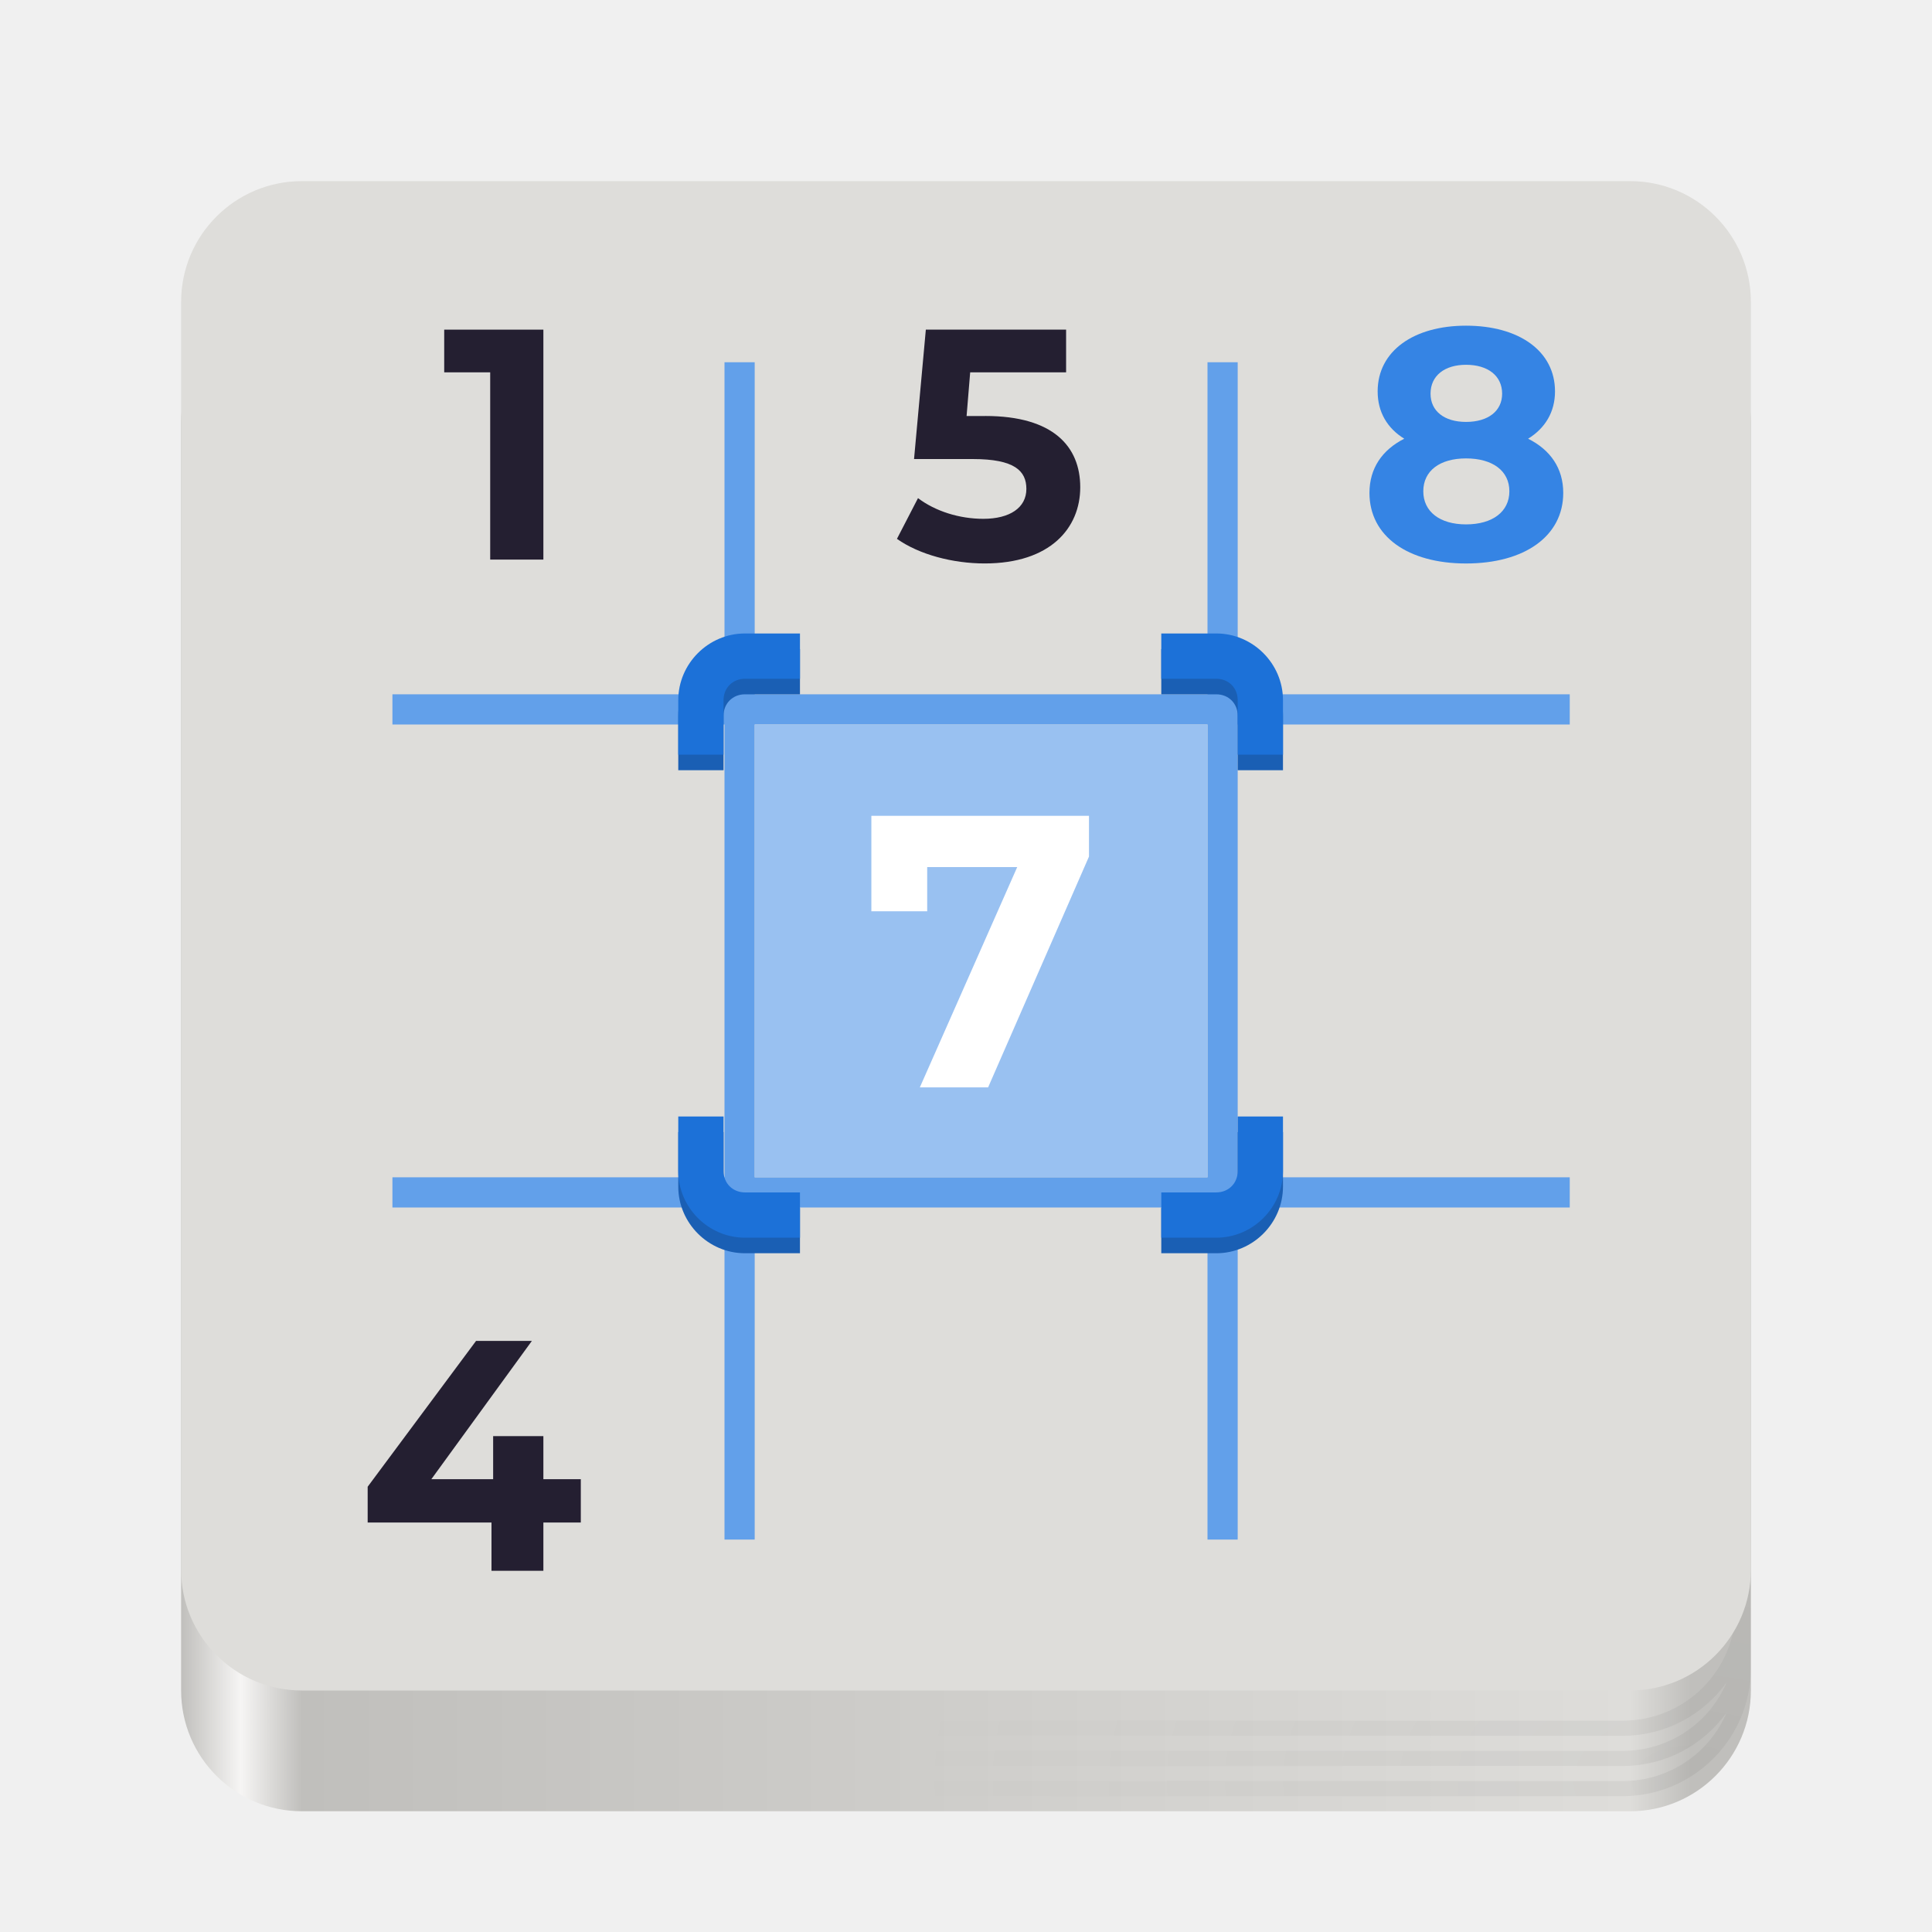
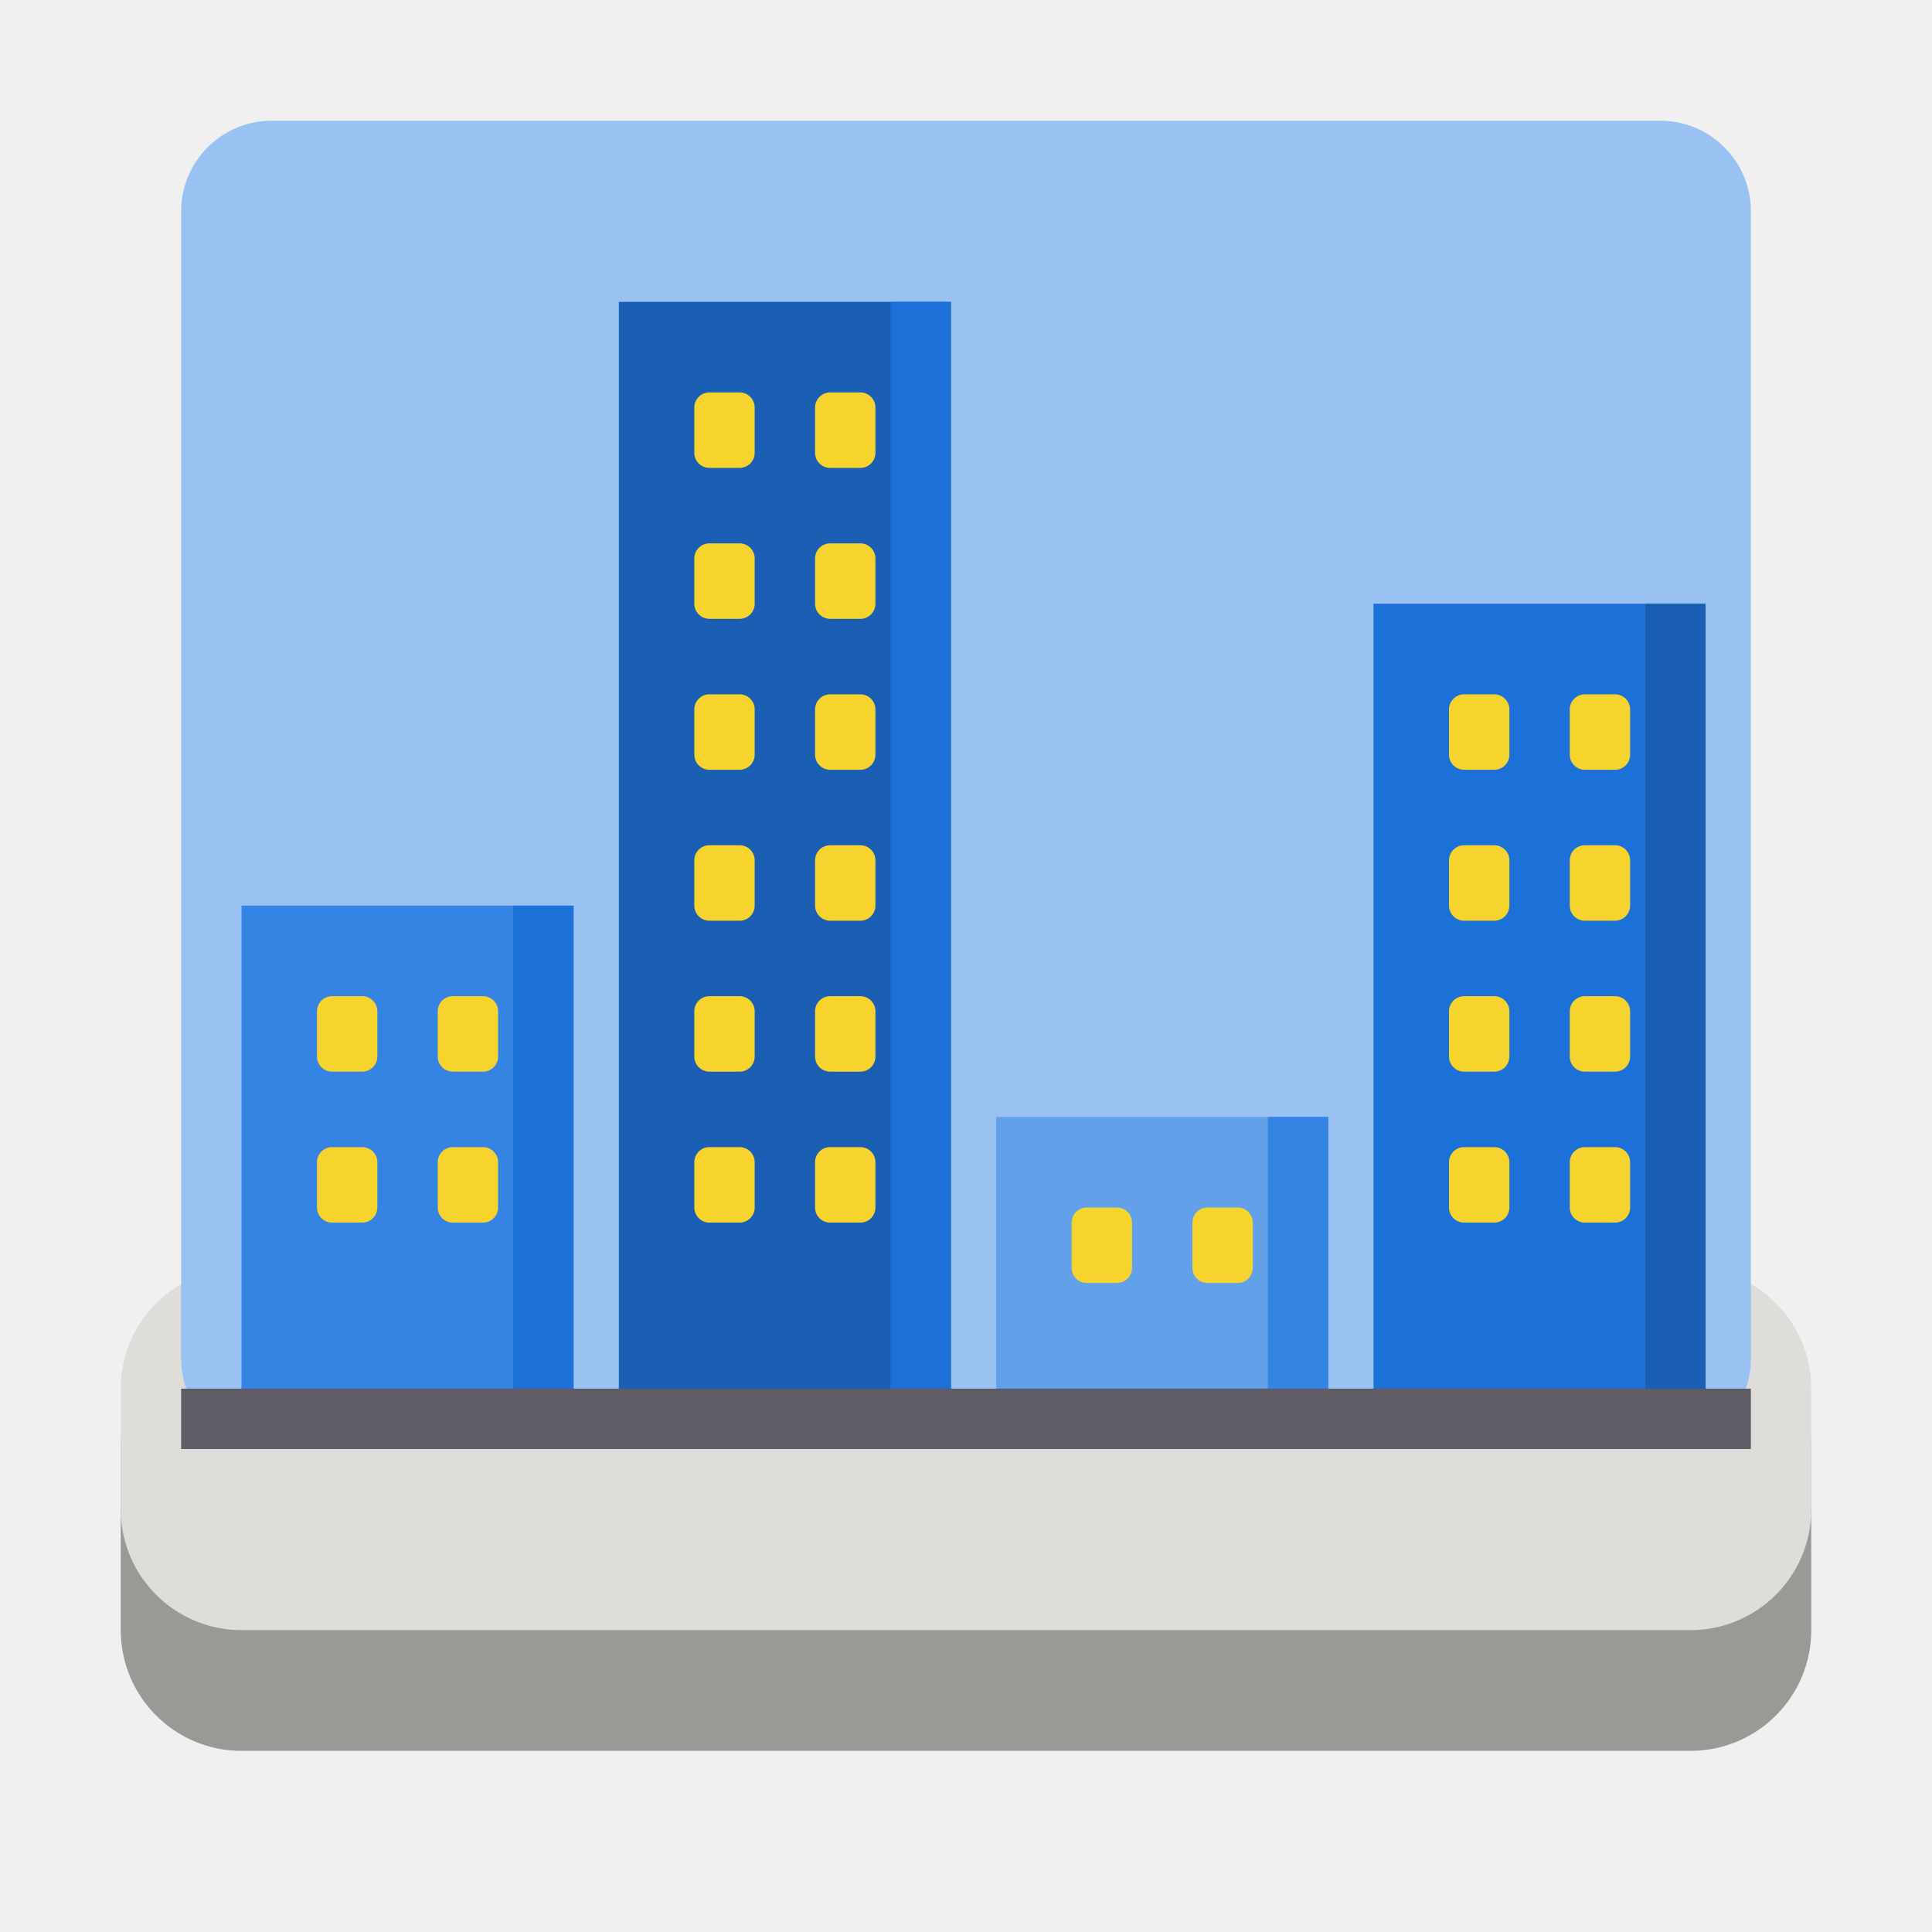
- <svg xmlns="http://www.w3.org/2000/svg" height="128px" viewBox="0 0 128 128" width="128px">
-   <linearGradient id="a" gradientTransform="matrix(0.232143 0 0 0.328947 -8.566925 267.827)" gradientUnits="userSpaceOnUse" x1="88.596" x2="536.596" y1="-449.394" y2="-449.394">
-     <stop offset="0" stop-color="#c0bfbc" />
-     <stop offset="0.038" stop-color="#f6f5f4" />
-     <stop offset="0.077" stop-color="#c0bfbc" />
-     <stop offset="0.923" stop-color="#deddda" />
-     <stop offset="0.962" stop-color="#c0bfbc" />
-     <stop offset="1" stop-color="#c0bfbc" />
-   </linearGradient>
-   <radialGradient id="b" cx="-256" cy="311.78" gradientTransform="matrix(1 0 0 0.607197 368 -71.31176)" gradientUnits="userSpaceOnUse" r="52.002">
-     <stop offset="0" stop-opacity="0.053" />
-     <stop offset="1" stop-opacity="0" />
-   </radialGradient>
-   <path d="m 20 20 h 88 c 4.418 0 8 3.582 8 8 v 84 c 0 4.418 -3.582 8 -8 8 h -88 c -4.418 0 -8 -3.582 -8 -8 v -84 c 0 -4.418 3.582 -8 8 -8 z m 0 0" fill="url(#a)" />
-   <path d="m 20.496 51.848 c -4.699 0 -8.5 3.801 -8.5 8.5 v 50.152 c 0 4.699 3.801 8.5 8.5 8.5 h 87.004 c 4.699 0 8.5 -3.801 8.5 -8.5 v -50.152 c 0 -4.699 -3.801 -8.5 -8.5 -8.5 z m 0 1 h 87.004 c 3.109 0 5.762 1.863 6.898 4.543 c -1.539 -2.145 -4.051 -3.543 -6.898 -3.543 h -87.004 c -2.848 0 -5.359 1.398 -6.902 3.543 c 1.141 -2.68 3.793 -4.543 6.902 -4.543 z m 0 2 h 87.004 c 3.109 0 5.762 1.863 6.898 4.543 c -1.539 -2.145 -4.051 -3.543 -6.898 -3.543 h -87.004 c -2.848 0 -5.359 1.398 -6.902 3.543 c 1.141 -2.68 3.793 -4.543 6.902 -4.543 z m 0 2 h 87.004 c 4.164 0 7.5 3.336 7.5 7.5 v 42.152 c 0 4.164 -3.336 7.5 -7.5 7.5 h -87.004 c -4.164 0 -7.5 -3.336 -7.5 -7.5 v -42.152 c 0 -4.164 3.336 -7.5 7.5 -7.5 z m -6.902 54.609 c 1.543 2.145 4.055 3.543 6.902 3.543 h 87.004 c 2.848 0 5.359 -1.398 6.898 -3.543 c -1.137 2.68 -3.789 4.543 -6.898 4.543 h -87.004 c -3.109 0 -5.762 -1.863 -6.902 -4.543 z m 0 2 c 1.543 2.145 4.055 3.543 6.902 3.543 h 87.004 c 2.848 0 5.359 -1.398 6.898 -3.543 c -1.137 2.68 -3.789 4.543 -6.898 4.543 h -87.004 c -3.109 0 -5.762 -1.863 -6.902 -4.543 z m 0 0" fill="url(#b)" />
-   <path d="m 20 12 h 88 c 4.418 0 8 3.582 8 8 v 84 c 0 4.418 -3.582 8 -8 8 h -88 c -4.418 0 -8 -3.582 -8 -8 v -84 c 0 -4.418 3.582 -8 8 -8 z m 0 0" fill="#deddda" />
-   <path d="m 65.281 27.562 h -1.242 l 0.238 -2.895 h 6.355 v -2.828 h -9.293 l -0.781 8.574 h 3.895 c 2.762 0 3.547 0.781 3.547 1.98 c 0 1.238 -1.09 1.98 -2.852 1.98 c -1.586 0 -3.176 -0.5 -4.328 -1.371 l -1.395 2.699 c 1.48 1.043 3.699 1.629 5.812 1.629 c 4.352 0 6.332 -2.348 6.332 -5.047 c 0 -2.699 -1.785 -4.723 -6.289 -4.723 z m 0 0" fill="#241f31" />
-   <g fill="#62a0ea">
-     <path d="m 26 46 h 78 v 2 h -78 z m 0 0" />
-     <path d="m 26 78 h 78 v 2 h -78 z m 0 0" />
-     <path d="m 50 24 v 78 h -2 v -78 z m 0 0" />
-     <path d="m 82 24 v 78 h -2 v -78 z m 0 0" />
-   </g>
-   <path d="m 50 48 h 30 v 30 h -30 z m 0 0" fill="#99c1f1" />
-   <path d="m 57.73 54.051 v 6.324 h 3.699 v -2.93 h 5.965 l -6.453 14.598 h 4.523 l 6.684 -15.293 v -2.699 z m 0 0" fill="#ffffff" />
-   <path d="m 101.242 29.066 c 1.129 -0.699 1.781 -1.766 1.781 -3.137 c 0 -2.676 -2.391 -4.352 -5.895 -4.352 c -3.461 0 -5.855 1.676 -5.855 4.352 c 0 1.371 0.633 2.438 1.762 3.137 c -1.457 0.738 -2.305 1.957 -2.305 3.59 c 0 2.871 2.547 4.676 6.398 4.676 c 3.871 0 6.441 -1.805 6.441 -4.676 c 0 -1.633 -0.852 -2.852 -2.328 -3.59 z m -4.113 -4.898 c 1.434 0 2.391 0.719 2.391 1.914 c 0 1.156 -0.934 1.871 -2.391 1.871 c -1.438 0 -2.352 -0.715 -2.352 -1.871 c 0 -1.195 0.938 -1.914 2.352 -1.914 z m 0 10.574 c -1.742 0 -2.832 -0.848 -2.832 -2.195 c 0 -1.352 1.09 -2.176 2.832 -2.176 c 1.762 0 2.871 0.824 2.871 2.176 c 0 1.348 -1.109 2.195 -2.871 2.195 z m 0 0" fill="#3584e4" />
-   <path d="m 29.43 21.84 v 2.828 h 3.047 v 12.406 h 3.523 v -15.234 z m 0 0" fill="#241f31" />
-   <path d="m 38.48 98 h -2.48 v -2.852 h -3.328 v 2.852 h -4.094 l 6.66 -9.16 h -3.699 l -7.18 9.66 v 2.371 h 8.203 v 3.199 h 3.438 v -3.199 h 2.48 z m 0 0" fill="#241f31" />
-   <path d="m 53 83.031 v -3 h -3.645 c -0.812 0 -1.418 -0.605 -1.418 -1.418 v -3.613 h -3 v 3.613 c 0 2.422 1.996 4.418 4.418 4.418 z m 23.938 0 v -3 h 3.645 c 0.812 0 1.418 -0.605 1.418 -1.418 v -3.613 h 3 v 3.613 c 0 2.422 -1.996 4.418 -4.418 4.418 z m -23.938 -40.031 v 3 h -3.645 c -0.812 0 -1.418 0.605 -1.418 1.418 v 3.613 h -3 v -3.613 c 0 -2.422 1.996 -4.418 4.418 -4.418 z m 23.938 0 v 3 h 3.645 c 0.812 0 1.418 0.605 1.418 1.418 v 3.613 h 3 v -3.613 c 0 -2.422 -1.996 -4.418 -4.418 -4.418 z m 0 0" fill="#1a5fb4" />
-   <path d="m 53 82 v -3 h -3.645 c -0.812 0 -1.418 -0.605 -1.418 -1.418 v -3.613 h -3 v 3.613 c 0 2.422 1.996 4.418 4.418 4.418 z m 23.938 0 v -3 h 3.645 c 0.812 0 1.418 -0.605 1.418 -1.418 v -3.613 h 3 v 3.613 c 0 2.422 -1.996 4.418 -4.418 4.418 z m -23.938 -40.031 v 3 h -3.645 c -0.812 0 -1.418 0.605 -1.418 1.418 v 3.613 h -3 v -3.613 c 0 -2.422 1.996 -4.418 4.418 -4.418 z m 23.938 0 v 3 h 3.645 c 0.812 0 1.418 0.605 1.418 1.418 v 3.613 h 3 v -3.613 c 0 -2.422 -1.996 -4.418 -4.418 -4.418 z m 0 0" fill="#1c71d8" />
+ <svg xmlns="http://www.w3.org/2000/svg" width="128" height="128" viewBox="0 0 128 128">
+   <rect x="8" y="88" width="112" height="28" rx="8" fill="#9a9996" />
+   <rect x="8" y="84" width="112" height="24" rx="8" fill="#deddda" />
+   <rect x="12" y="8" width="104" height="88" rx="6" fill="#99c1f1" />
+   <rect x="16" y="60" width="22" height="36" fill="#3584e4" />
+   <rect x="34" y="60" width="4" height="36" fill="#1c71d8" />
+   <rect x="21" y="66" width="4" height="5" rx="1" fill="#f6d32d" />
+   <rect x="29" y="66" width="4" height="5" rx="1" fill="#f6d32d" />
+   <rect x="21" y="76" width="4" height="5" rx="1" fill="#f6d32d" />
+   <rect x="29" y="76" width="4" height="5" rx="1" fill="#f6d32d" />
+   <rect x="41" y="20" width="22" height="76" fill="#1a5fb4" />
+   <rect x="59" y="20" width="4" height="76" fill="#1c71d8" />
+   <rect x="46" y="26" width="4" height="5" rx="1" fill="#f6d32d" />
+   <rect x="54" y="26" width="4" height="5" rx="1" fill="#f6d32d" />
+   <rect x="46" y="36" width="4" height="5" rx="1" fill="#f6d32d" />
+   <rect x="54" y="36" width="4" height="5" rx="1" fill="#f6d32d" />
+   <rect x="46" y="46" width="4" height="5" rx="1" fill="#f6d32d" />
+   <rect x="54" y="46" width="4" height="5" rx="1" fill="#f6d32d" />
+   <rect x="46" y="56" width="4" height="5" rx="1" fill="#f6d32d" />
+   <rect x="54" y="56" width="4" height="5" rx="1" fill="#f6d32d" />
+   <rect x="46" y="66" width="4" height="5" rx="1" fill="#f6d32d" />
+   <rect x="54" y="66" width="4" height="5" rx="1" fill="#f6d32d" />
+   <rect x="46" y="76" width="4" height="5" rx="1" fill="#f6d32d" />
+   <rect x="54" y="76" width="4" height="5" rx="1" fill="#f6d32d" />
+   <rect x="66" y="74" width="22" height="22" fill="#62a0ea" />
+   <rect x="84" y="74" width="4" height="22" fill="#3584e4" />
+   <rect x="71" y="80" width="4" height="5" rx="1" fill="#f6d32d" />
+   <rect x="79" y="80" width="4" height="5" rx="1" fill="#f6d32d" />
+   <rect x="91" y="40" width="22" height="56" fill="#1c71d8" />
+   <rect x="109" y="40" width="4" height="56" fill="#1a5fb4" />
+   <rect x="96" y="46" width="4" height="5" rx="1" fill="#f6d32d" />
+   <rect x="104" y="46" width="4" height="5" rx="1" fill="#f6d32d" />
+   <rect x="96" y="56" width="4" height="5" rx="1" fill="#f6d32d" />
+   <rect x="104" y="56" width="4" height="5" rx="1" fill="#f6d32d" />
+   <rect x="96" y="66" width="4" height="5" rx="1" fill="#f6d32d" />
+   <rect x="104" y="66" width="4" height="5" rx="1" fill="#f6d32d" />
+   <rect x="96" y="76" width="4" height="5" rx="1" fill="#f6d32d" />
+   <rect x="104" y="76" width="4" height="5" rx="1" fill="#f6d32d" />
+   <rect x="12" y="92" width="104" height="4" fill="#5e5c64" />
</svg>
